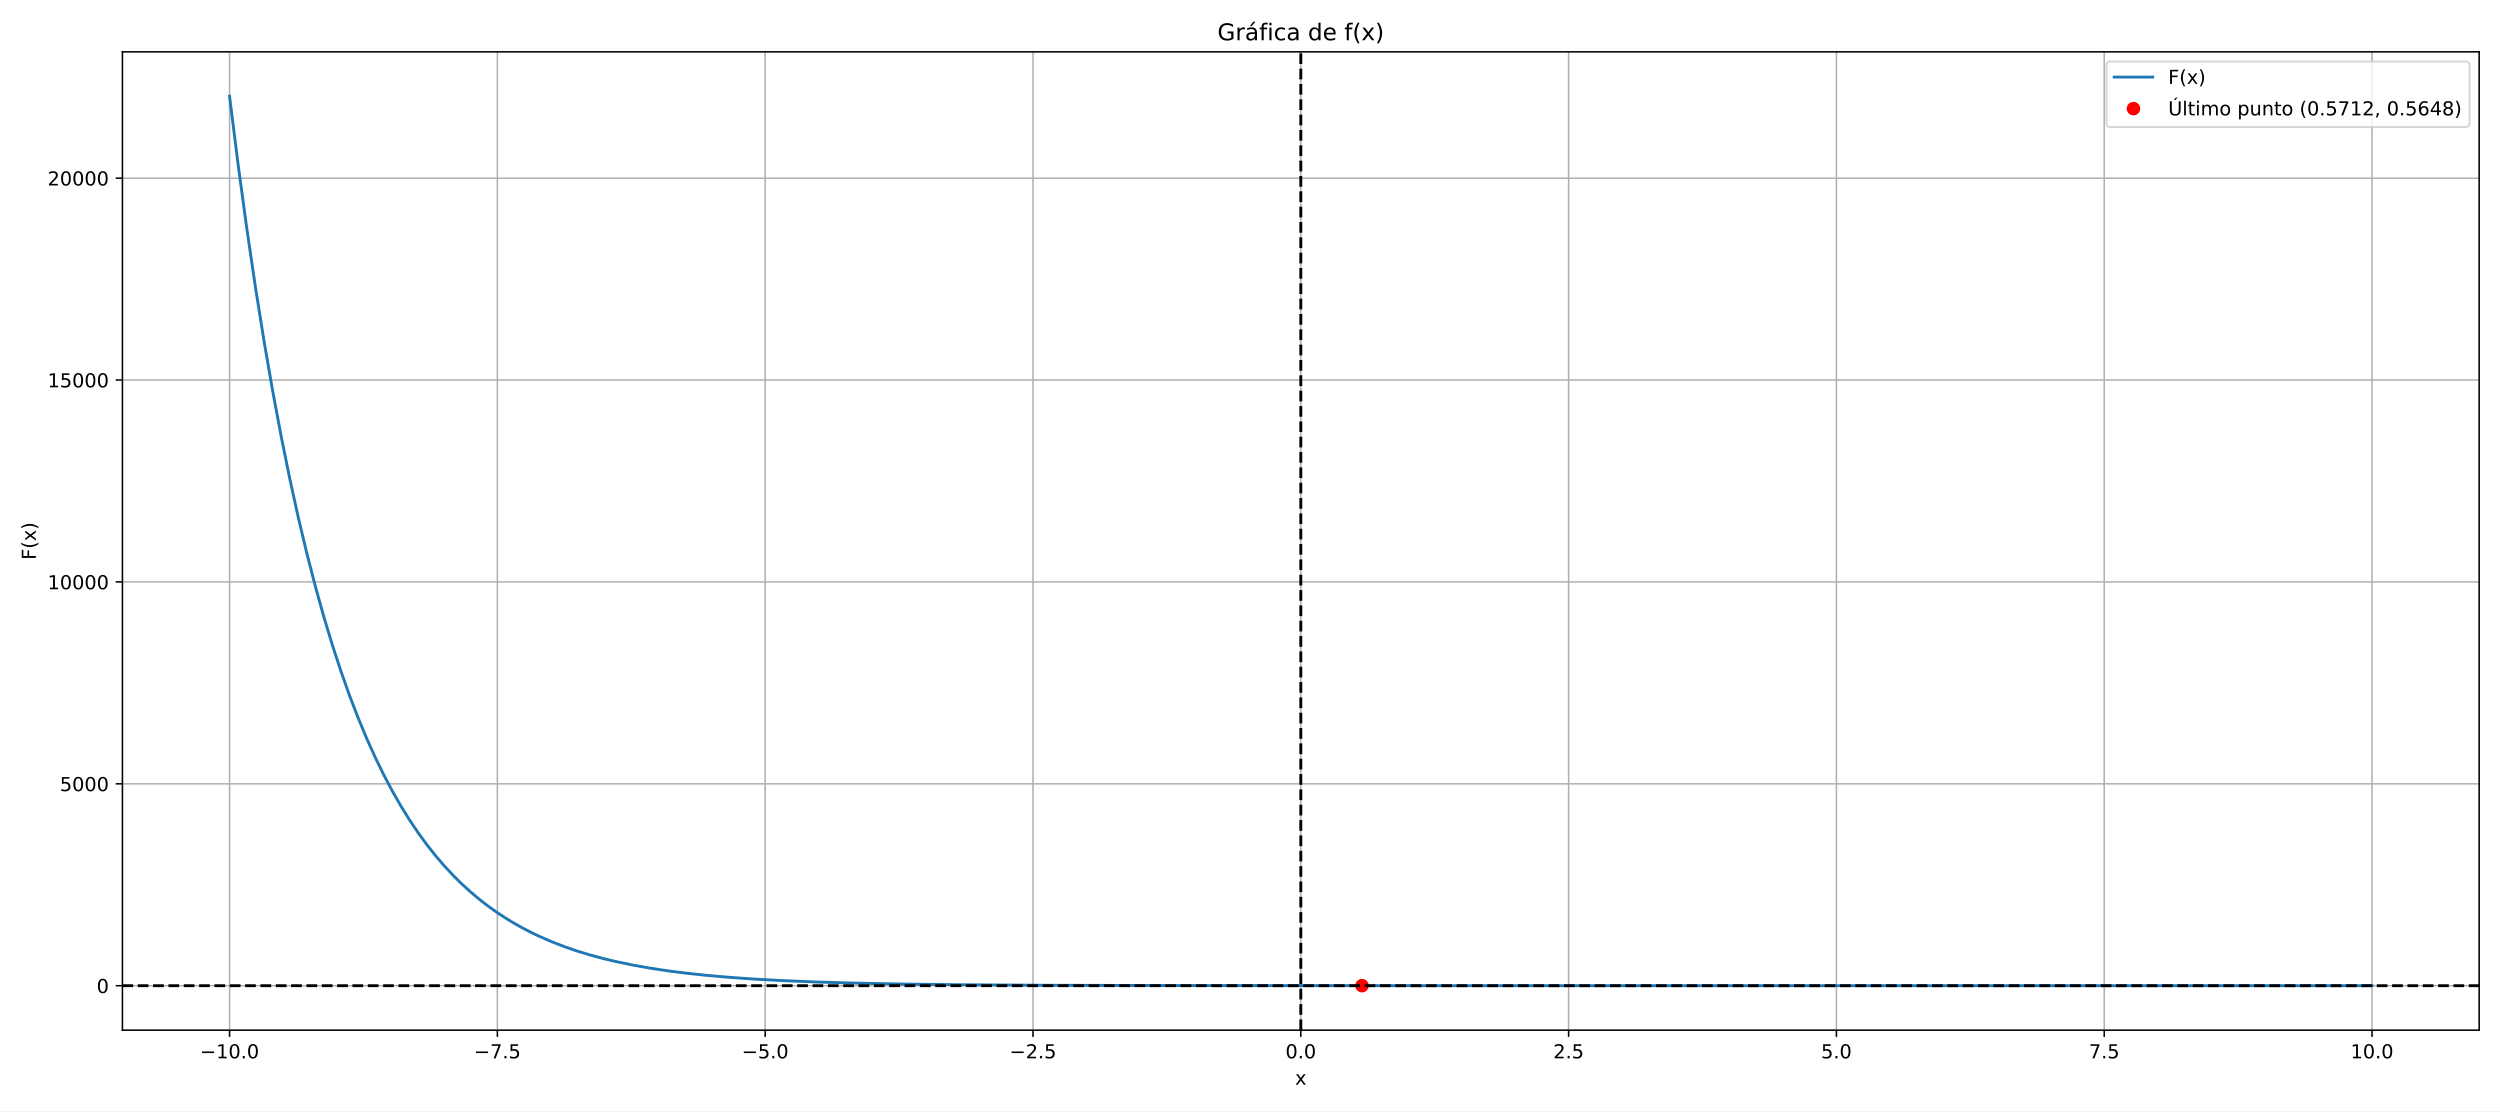
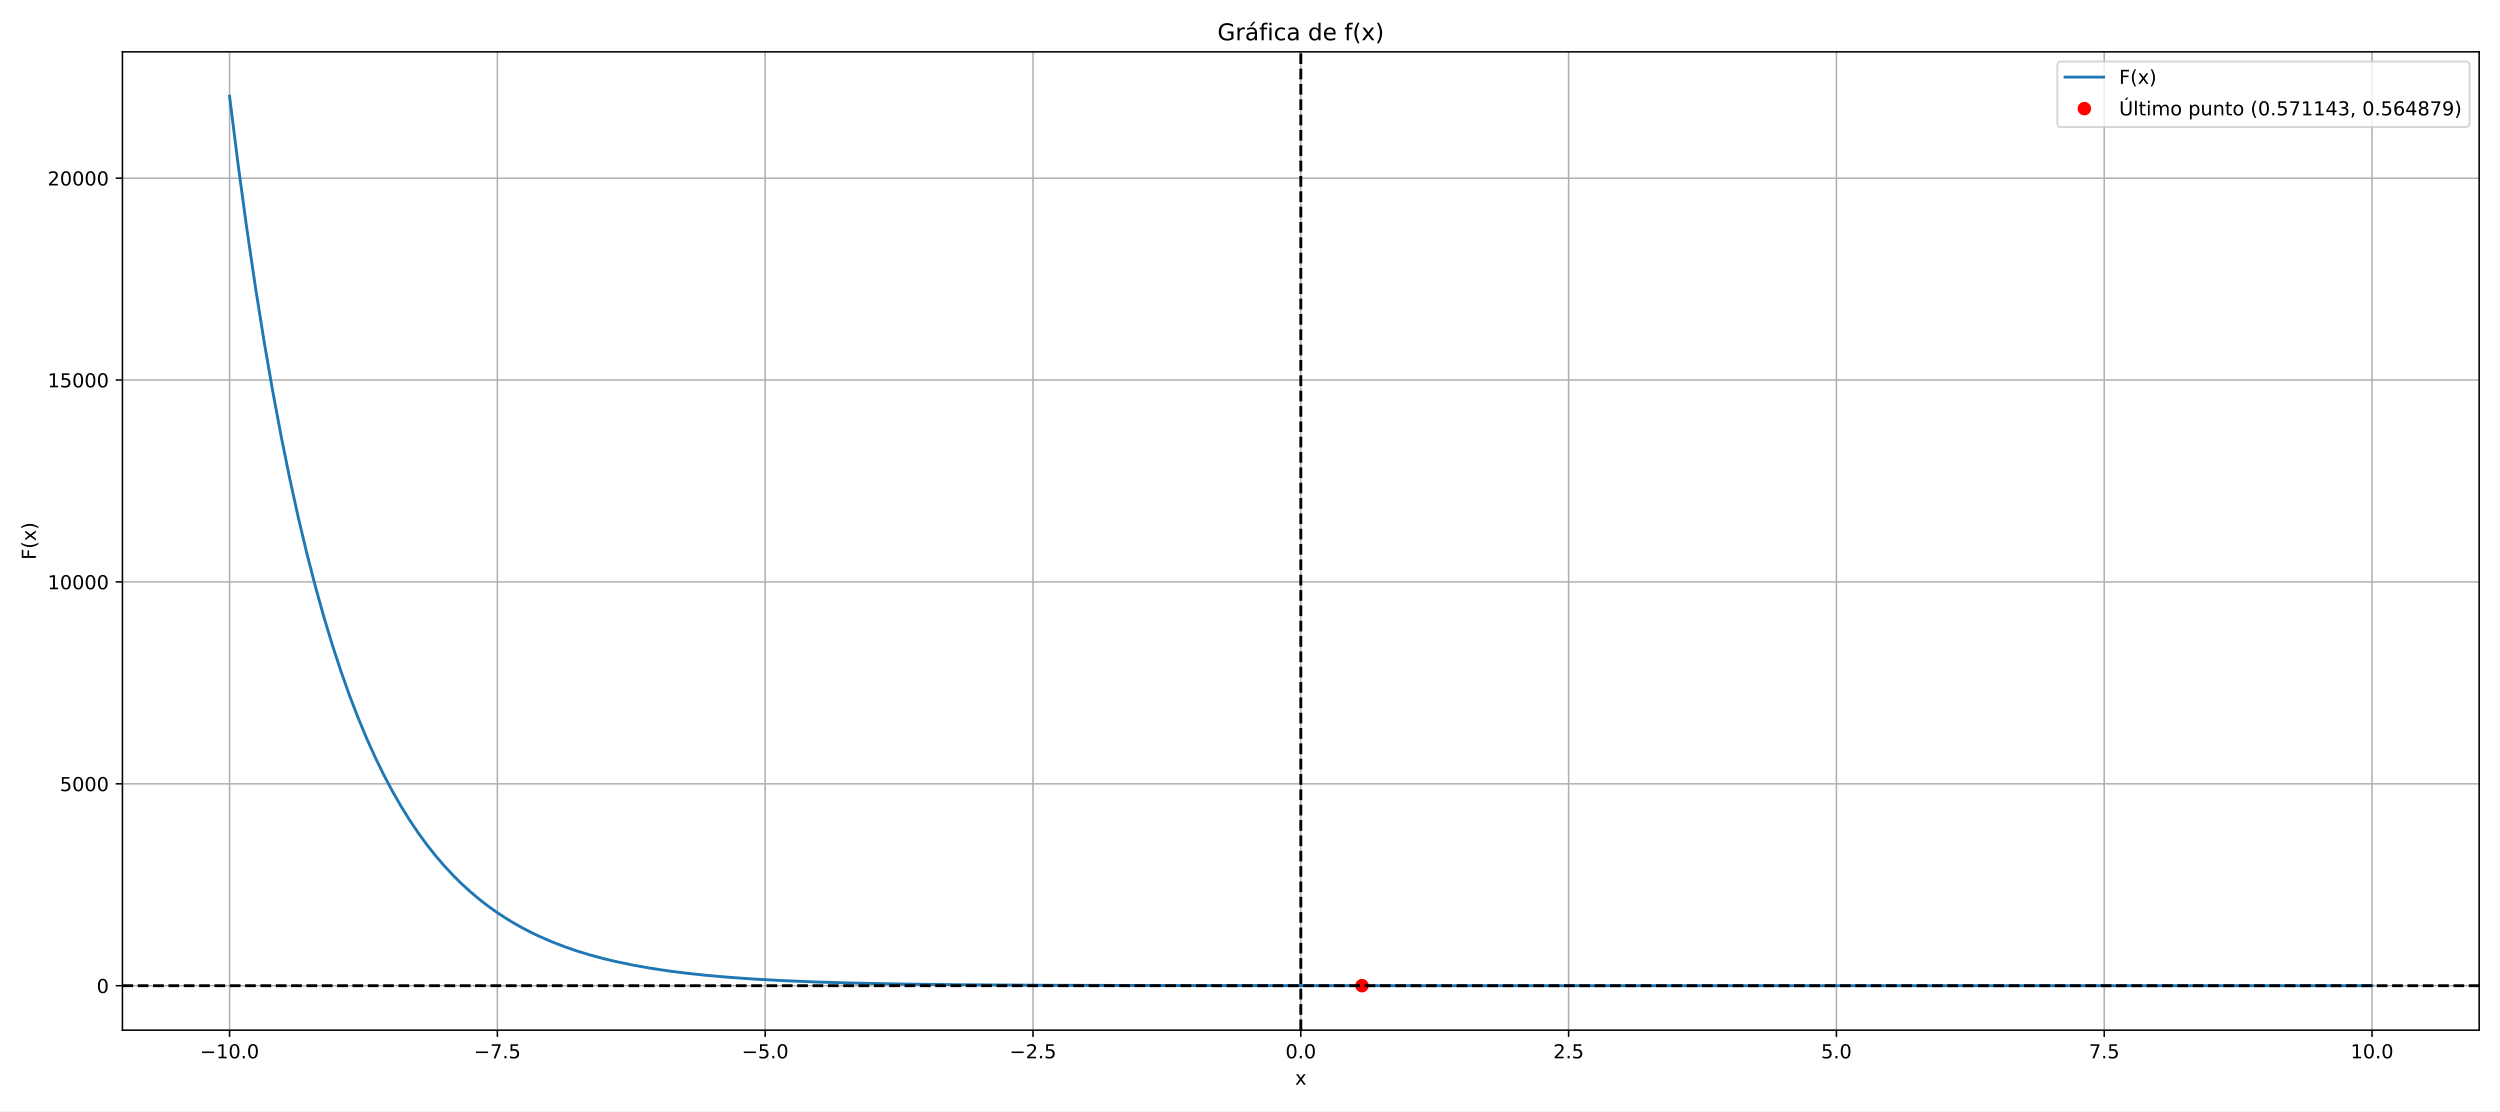
<svg xmlns="http://www.w3.org/2000/svg" xmlns:xlink="http://www.w3.org/1999/xlink" width="1296pt" height="576pt" viewBox="0 0 1296 576" version="1.1">
  <defs>
    <style type="text/css">*{stroke-linejoin: round; stroke-linecap: butt}</style>
  </defs>
  <g id="figure_1">
    <g id="patch_1">
      <path d="M 0 576  L 1296 576  L 1296 0  L 0 0  z " style="fill: #ffffff" />
    </g>
    <g id="axes_1">
      <g id="patch_2">
        <path d="M 63.47 534.04  L 1285.2 534.04  L 1285.2 26.88  L 63.47 26.88  z " style="fill: #ffffff" />
      </g>
      <g id="matplotlib.axis_1">
        <g id="xtick_1">
          <g id="line2d_1">
-             <path d="M 119.003 534.04  L 119.003 26.88  " clip-path="url(#p4671be28d4)" style="fill: none; stroke: #b0b0b0; stroke-width: 0.8; stroke-linecap: square" />
+             <path d="M 119.003 534.04  L 119.003 26.88  " clip-path="url(#p0cc56e291a)" style="fill: none; stroke: #b0b0b0; stroke-width: 0.8; stroke-linecap: square" />
          </g>
          <g id="line2d_2">
            <defs>
-               <path id="m31c3b2e5cb" d="M 0 0  L 0 3.5  " style="stroke: #000000; stroke-width: 0.8" />
+               <path id="mc3404e2242" d="M 0 0  L 0 3.5  " style="stroke: #000000; stroke-width: 0.8" />
            </defs>
            <g>
-               <use xlink:href="#m31c3b2e5cb" x="119.003" y="534.04" style="stroke: #000000; stroke-width: 0.8" />
+               <use xlink:href="#mc3404e2242" x="119.003" y="534.04" style="stroke: #000000; stroke-width: 0.8" />
            </g>
          </g>
          <g id="text_1">
            <g transform="translate(103.6805 548.6384) scale(0.1 -0.1)">
              <defs>
                <path id="DejaVuSans-2212" d="M 678 2272  L 4684 2272  L 4684 1741  L 678 1741  L 678 2272  z " transform="scale(0.015625)" />
                <path id="DejaVuSans-31" d="M 794 531  L 1825 531  L 1825 4091  L 703 3866  L 703 4441  L 1819 4666  L 2450 4666  L 2450 531  L 3481 531  L 3481 0  L 794 0  L 794 531  z " transform="scale(0.015625)" />
                <path id="DejaVuSans-30" d="M 2034 4250  Q 1547 4250 1301 3770  Q 1056 3291 1056 2328  Q 1056 1369 1301 889  Q 1547 409 2034 409  Q 2525 409 2770 889  Q 3016 1369 3016 2328  Q 3016 3291 2770 3770  Q 2525 4250 2034 4250  z M 2034 4750  Q 2819 4750 3233 4129  Q 3647 3509 3647 2328  Q 3647 1150 3233 529  Q 2819 -91 2034 -91  Q 1250 -91 836 529  Q 422 1150 422 2328  Q 422 3509 836 4129  Q 1250 4750 2034 4750  z " transform="scale(0.015625)" />
                <path id="DejaVuSans-2e" d="M 684 794  L 1344 794  L 1344 0  L 684 0  L 684 794  z " transform="scale(0.015625)" />
              </defs>
              <use xlink:href="#DejaVuSans-2212" />
              <use xlink:href="#DejaVuSans-31" transform="translate(83.78906 0)" />
              <use xlink:href="#DejaVuSans-30" transform="translate(147.4121 0)" />
              <use xlink:href="#DejaVuSans-2e" transform="translate(211.0352 0)" />
              <use xlink:href="#DejaVuSans-30" transform="translate(242.8223 0)" />
            </g>
          </g>
        </g>
        <g id="xtick_2">
          <g id="line2d_3">
-             <path d="M 257.836 534.04  L 257.836 26.88  " clip-path="url(#p4671be28d4)" style="fill: none; stroke: #b0b0b0; stroke-width: 0.8; stroke-linecap: square" />
+             <path d="M 257.836 534.04  L 257.836 26.88  " clip-path="url(#p0cc56e291a)" style="fill: none; stroke: #b0b0b0; stroke-width: 0.8; stroke-linecap: square" />
          </g>
          <g id="line2d_4">
            <g>
-               <use xlink:href="#m31c3b2e5cb" x="257.836" y="534.04" style="stroke: #000000; stroke-width: 0.8" />
+               <use xlink:href="#mc3404e2242" x="257.836" y="534.04" style="stroke: #000000; stroke-width: 0.8" />
            </g>
          </g>
          <g id="text_2">
            <g transform="translate(245.6947 548.6384) scale(0.1 -0.1)">
              <defs>
                <path id="DejaVuSans-37" d="M 525 4666  L 3525 4666  L 3525 4397  L 1831 0  L 1172 0  L 2766 4134  L 525 4134  L 525 4666  z " transform="scale(0.015625)" />
                <path id="DejaVuSans-35" d="M 691 4666  L 3169 4666  L 3169 4134  L 1269 4134  L 1269 2991  Q 1406 3038 1543 3061  Q 1681 3084 1819 3084  Q 2600 3084 3056 2656  Q 3513 2228 3513 1497  Q 3513 744 3044 326  Q 2575 -91 1722 -91  Q 1428 -91 1123 -41  Q 819 9 494 109  L 494 744  Q 775 591 1075 516  Q 1375 441 1709 441  Q 2250 441 2565 725  Q 2881 1009 2881 1497  Q 2881 1984 2565 2268  Q 2250 2553 1709 2553  Q 1456 2553 1204 2497  Q 953 2441 691 2322  L 691 4666  z " transform="scale(0.015625)" />
              </defs>
              <use xlink:href="#DejaVuSans-2212" />
              <use xlink:href="#DejaVuSans-37" transform="translate(83.78906 0)" />
              <use xlink:href="#DejaVuSans-2e" transform="translate(147.4121 0)" />
              <use xlink:href="#DejaVuSans-35" transform="translate(179.1992 0)" />
            </g>
          </g>
        </g>
        <g id="xtick_3">
          <g id="line2d_5">
-             <path d="M 396.669 534.04  L 396.669 26.88  " clip-path="url(#p4671be28d4)" style="fill: none; stroke: #b0b0b0; stroke-width: 0.8; stroke-linecap: square" />
+             <path d="M 396.669 534.04  L 396.669 26.88  " clip-path="url(#p0cc56e291a)" style="fill: none; stroke: #b0b0b0; stroke-width: 0.8; stroke-linecap: square" />
          </g>
          <g id="line2d_6">
            <g>
-               <use xlink:href="#m31c3b2e5cb" x="396.669" y="534.04" style="stroke: #000000; stroke-width: 0.8" />
+               <use xlink:href="#mc3404e2242" x="396.669" y="534.04" style="stroke: #000000; stroke-width: 0.8" />
            </g>
          </g>
          <g id="text_3">
            <g transform="translate(384.5277 548.6384) scale(0.1 -0.1)">
              <use xlink:href="#DejaVuSans-2212" />
              <use xlink:href="#DejaVuSans-35" transform="translate(83.78906 0)" />
              <use xlink:href="#DejaVuSans-2e" transform="translate(147.4121 0)" />
              <use xlink:href="#DejaVuSans-30" transform="translate(179.1992 0)" />
            </g>
          </g>
        </g>
        <g id="xtick_4">
          <g id="line2d_7">
-             <path d="M 535.502 534.04  L 535.502 26.88  " clip-path="url(#p4671be28d4)" style="fill: none; stroke: #b0b0b0; stroke-width: 0.8; stroke-linecap: square" />
+             <path d="M 535.502 534.04  L 535.502 26.88  " clip-path="url(#p0cc56e291a)" style="fill: none; stroke: #b0b0b0; stroke-width: 0.8; stroke-linecap: square" />
          </g>
          <g id="line2d_8">
            <g>
-               <use xlink:href="#m31c3b2e5cb" x="535.502" y="534.04" style="stroke: #000000; stroke-width: 0.8" />
+               <use xlink:href="#mc3404e2242" x="535.502" y="534.04" style="stroke: #000000; stroke-width: 0.8" />
            </g>
          </g>
          <g id="text_4">
            <g transform="translate(523.3606 548.6384) scale(0.1 -0.1)">
              <defs>
                <path id="DejaVuSans-32" d="M 1228 531  L 3431 531  L 3431 0  L 469 0  L 469 531  Q 828 903 1448 1529  Q 2069 2156 2228 2338  Q 2531 2678 2651 2914  Q 2772 3150 2772 3378  Q 2772 3750 2511 3984  Q 2250 4219 1831 4219  Q 1534 4219 1204 4116  Q 875 4013 500 3803  L 500 4441  Q 881 4594 1212 4672  Q 1544 4750 1819 4750  Q 2544 4750 2975 4387  Q 3406 4025 3406 3419  Q 3406 3131 3298 2873  Q 3191 2616 2906 2266  Q 2828 2175 2409 1742  Q 1991 1309 1228 531  z " transform="scale(0.015625)" />
              </defs>
              <use xlink:href="#DejaVuSans-2212" />
              <use xlink:href="#DejaVuSans-32" transform="translate(83.78906 0)" />
              <use xlink:href="#DejaVuSans-2e" transform="translate(147.4121 0)" />
              <use xlink:href="#DejaVuSans-35" transform="translate(179.1992 0)" />
            </g>
          </g>
        </g>
        <g id="xtick_5">
          <g id="line2d_9">
-             <path d="M 674.335 534.04  L 674.335 26.88  " clip-path="url(#p4671be28d4)" style="fill: none; stroke: #b0b0b0; stroke-width: 0.8; stroke-linecap: square" />
+             <path d="M 674.335 534.04  L 674.335 26.88  " clip-path="url(#p0cc56e291a)" style="fill: none; stroke: #b0b0b0; stroke-width: 0.8; stroke-linecap: square" />
          </g>
          <g id="line2d_10">
            <g>
-               <use xlink:href="#m31c3b2e5cb" x="674.335" y="534.04" style="stroke: #000000; stroke-width: 0.8" />
+               <use xlink:href="#mc3404e2242" x="674.335" y="534.04" style="stroke: #000000; stroke-width: 0.8" />
            </g>
          </g>
          <g id="text_5">
            <g transform="translate(666.3834 548.6384) scale(0.1 -0.1)">
              <use xlink:href="#DejaVuSans-30" />
              <use xlink:href="#DejaVuSans-2e" transform="translate(63.62305 0)" />
              <use xlink:href="#DejaVuSans-30" transform="translate(95.41016 0)" />
            </g>
          </g>
        </g>
        <g id="xtick_6">
          <g id="line2d_11">
-             <path d="M 813.168 534.04  L 813.168 26.88  " clip-path="url(#p4671be28d4)" style="fill: none; stroke: #b0b0b0; stroke-width: 0.8; stroke-linecap: square" />
+             <path d="M 813.168 534.04  L 813.168 26.88  " clip-path="url(#p0cc56e291a)" style="fill: none; stroke: #b0b0b0; stroke-width: 0.8; stroke-linecap: square" />
          </g>
          <g id="line2d_12">
            <g>
-               <use xlink:href="#m31c3b2e5cb" x="813.168" y="534.04" style="stroke: #000000; stroke-width: 0.8" />
+               <use xlink:href="#mc3404e2242" x="813.168" y="534.04" style="stroke: #000000; stroke-width: 0.8" />
            </g>
          </g>
          <g id="text_6">
            <g transform="translate(805.2164 548.6384) scale(0.1 -0.1)">
              <use xlink:href="#DejaVuSans-32" />
              <use xlink:href="#DejaVuSans-2e" transform="translate(63.62305 0)" />
              <use xlink:href="#DejaVuSans-35" transform="translate(95.41016 0)" />
            </g>
          </g>
        </g>
        <g id="xtick_7">
          <g id="line2d_13">
-             <path d="M 952.001 534.04  L 952.001 26.88  " clip-path="url(#p4671be28d4)" style="fill: none; stroke: #b0b0b0; stroke-width: 0.8; stroke-linecap: square" />
+             <path d="M 952.001 534.04  L 952.001 26.88  " clip-path="url(#p0cc56e291a)" style="fill: none; stroke: #b0b0b0; stroke-width: 0.8; stroke-linecap: square" />
          </g>
          <g id="line2d_14">
            <g>
-               <use xlink:href="#m31c3b2e5cb" x="952.001" y="534.04" style="stroke: #000000; stroke-width: 0.8" />
+               <use xlink:href="#mc3404e2242" x="952.001" y="534.04" style="stroke: #000000; stroke-width: 0.8" />
            </g>
          </g>
          <g id="text_7">
            <g transform="translate(944.0493 548.6384) scale(0.1 -0.1)">
              <use xlink:href="#DejaVuSans-35" />
              <use xlink:href="#DejaVuSans-2e" transform="translate(63.62305 0)" />
              <use xlink:href="#DejaVuSans-30" transform="translate(95.41016 0)" />
            </g>
          </g>
        </g>
        <g id="xtick_8">
          <g id="line2d_15">
-             <path d="M 1090.834 534.04  L 1090.834 26.88  " clip-path="url(#p4671be28d4)" style="fill: none; stroke: #b0b0b0; stroke-width: 0.8; stroke-linecap: square" />
+             <path d="M 1090.834 534.04  L 1090.834 26.88  " clip-path="url(#p0cc56e291a)" style="fill: none; stroke: #b0b0b0; stroke-width: 0.8; stroke-linecap: square" />
          </g>
          <g id="line2d_16">
            <g>
-               <use xlink:href="#m31c3b2e5cb" x="1090.834" y="534.04" style="stroke: #000000; stroke-width: 0.8" />
+               <use xlink:href="#mc3404e2242" x="1090.834" y="534.04" style="stroke: #000000; stroke-width: 0.8" />
            </g>
          </g>
          <g id="text_8">
            <g transform="translate(1082.882 548.6384) scale(0.1 -0.1)">
              <use xlink:href="#DejaVuSans-37" />
              <use xlink:href="#DejaVuSans-2e" transform="translate(63.62305 0)" />
              <use xlink:href="#DejaVuSans-35" transform="translate(95.41016 0)" />
            </g>
          </g>
        </g>
        <g id="xtick_9">
          <g id="line2d_17">
-             <path d="M 1229.667 534.04  L 1229.667 26.88  " clip-path="url(#p4671be28d4)" style="fill: none; stroke: #b0b0b0; stroke-width: 0.8; stroke-linecap: square" />
+             <path d="M 1229.667 534.04  L 1229.667 26.88  " clip-path="url(#p0cc56e291a)" style="fill: none; stroke: #b0b0b0; stroke-width: 0.8; stroke-linecap: square" />
          </g>
          <g id="line2d_18">
            <g>
-               <use xlink:href="#m31c3b2e5cb" x="1229.667" y="534.04" style="stroke: #000000; stroke-width: 0.8" />
+               <use xlink:href="#mc3404e2242" x="1229.667" y="534.04" style="stroke: #000000; stroke-width: 0.8" />
            </g>
          </g>
          <g id="text_9">
            <g transform="translate(1218.534 548.6384) scale(0.1 -0.1)">
              <use xlink:href="#DejaVuSans-31" />
              <use xlink:href="#DejaVuSans-30" transform="translate(63.62305 0)" />
              <use xlink:href="#DejaVuSans-2e" transform="translate(127.2461 0)" />
              <use xlink:href="#DejaVuSans-30" transform="translate(159.0332 0)" />
            </g>
          </g>
        </g>
        <g id="text_10">
          <g transform="translate(671.3756 562.3166) scale(0.1 -0.1)">
            <defs>
              <path id="DejaVuSans-78" d="M 3513 3500  L 2247 1797  L 3578 0  L 2900 0  L 1881 1375  L 863 0  L 184 0  L 1544 1831  L 300 3500  L 978 3500  L 1906 2253  L 2834 3500  L 3513 3500  z " transform="scale(0.015625)" />
            </defs>
            <use xlink:href="#DejaVuSans-78" />
          </g>
        </g>
      </g>
      <g id="matplotlib.axis_2">
        <g id="ytick_1">
          <g id="line2d_19">
-             <path d="M 63.47 510.987  L 1285.2 510.987  " clip-path="url(#p4671be28d4)" style="fill: none; stroke: #b0b0b0; stroke-width: 0.8; stroke-linecap: square" />
+             <path d="M 63.47 510.987  L 1285.2 510.987  " clip-path="url(#p0cc56e291a)" style="fill: none; stroke: #b0b0b0; stroke-width: 0.8; stroke-linecap: square" />
          </g>
          <g id="line2d_20">
            <defs>
-               <path id="ma71c3a6a46" d="M 0 0  L -3.5 0  " style="stroke: #000000; stroke-width: 0.8" />
+               <path id="m4fb5335a4f" d="M 0 0  L -3.5 0  " style="stroke: #000000; stroke-width: 0.8" />
            </defs>
            <g>
-               <use xlink:href="#ma71c3a6a46" x="63.47" y="510.987" style="stroke: #000000; stroke-width: 0.8" />
+               <use xlink:href="#m4fb5335a4f" x="63.47" y="510.987" style="stroke: #000000; stroke-width: 0.8" />
            </g>
          </g>
          <g id="text_11">
            <g transform="translate(50.1075 514.7865) scale(0.1 -0.1)">
              <use xlink:href="#DejaVuSans-30" />
            </g>
          </g>
        </g>
        <g id="ytick_2">
          <g id="line2d_21">
-             <path d="M 63.47 406.328  L 1285.2 406.328  " clip-path="url(#p4671be28d4)" style="fill: none; stroke: #b0b0b0; stroke-width: 0.8; stroke-linecap: square" />
+             <path d="M 63.47 406.328  L 1285.2 406.328  " clip-path="url(#p0cc56e291a)" style="fill: none; stroke: #b0b0b0; stroke-width: 0.8; stroke-linecap: square" />
          </g>
          <g id="line2d_22">
            <g>
-               <use xlink:href="#ma71c3a6a46" x="63.47" y="406.328" style="stroke: #000000; stroke-width: 0.8" />
+               <use xlink:href="#m4fb5335a4f" x="63.47" y="406.328" style="stroke: #000000; stroke-width: 0.8" />
            </g>
          </g>
          <g id="text_12">
            <g transform="translate(31.02 410.1273) scale(0.1 -0.1)">
              <use xlink:href="#DejaVuSans-35" />
              <use xlink:href="#DejaVuSans-30" transform="translate(63.62305 0)" />
              <use xlink:href="#DejaVuSans-30" transform="translate(127.2461 0)" />
              <use xlink:href="#DejaVuSans-30" transform="translate(190.8691 0)" />
            </g>
          </g>
        </g>
        <g id="ytick_3">
          <g id="line2d_23">
-             <path d="M 63.47 301.669  L 1285.2 301.669  " clip-path="url(#p4671be28d4)" style="fill: none; stroke: #b0b0b0; stroke-width: 0.8; stroke-linecap: square" />
+             <path d="M 63.47 301.669  L 1285.2 301.669  " clip-path="url(#p0cc56e291a)" style="fill: none; stroke: #b0b0b0; stroke-width: 0.8; stroke-linecap: square" />
          </g>
          <g id="line2d_24">
            <g>
-               <use xlink:href="#ma71c3a6a46" x="63.47" y="301.669" style="stroke: #000000; stroke-width: 0.8" />
+               <use xlink:href="#m4fb5335a4f" x="63.47" y="301.669" style="stroke: #000000; stroke-width: 0.8" />
            </g>
          </g>
          <g id="text_13">
            <g transform="translate(24.6575 305.4681) scale(0.1 -0.1)">
              <use xlink:href="#DejaVuSans-31" />
              <use xlink:href="#DejaVuSans-30" transform="translate(63.62305 0)" />
              <use xlink:href="#DejaVuSans-30" transform="translate(127.2461 0)" />
              <use xlink:href="#DejaVuSans-30" transform="translate(190.8691 0)" />
              <use xlink:href="#DejaVuSans-30" transform="translate(254.4922 0)" />
            </g>
          </g>
        </g>
        <g id="ytick_4">
          <g id="line2d_25">
-             <path d="M 63.47 197.01  L 1285.2 197.01  " clip-path="url(#p4671be28d4)" style="fill: none; stroke: #b0b0b0; stroke-width: 0.8; stroke-linecap: square" />
+             <path d="M 63.47 197.01  L 1285.2 197.01  " clip-path="url(#p0cc56e291a)" style="fill: none; stroke: #b0b0b0; stroke-width: 0.8; stroke-linecap: square" />
          </g>
          <g id="line2d_26">
            <g>
-               <use xlink:href="#ma71c3a6a46" x="63.47" y="197.01" style="stroke: #000000; stroke-width: 0.8" />
+               <use xlink:href="#m4fb5335a4f" x="63.47" y="197.01" style="stroke: #000000; stroke-width: 0.8" />
            </g>
          </g>
          <g id="text_14">
            <g transform="translate(24.6575 200.8088) scale(0.1 -0.1)">
              <use xlink:href="#DejaVuSans-31" />
              <use xlink:href="#DejaVuSans-35" transform="translate(63.62305 0)" />
              <use xlink:href="#DejaVuSans-30" transform="translate(127.2461 0)" />
              <use xlink:href="#DejaVuSans-30" transform="translate(190.8691 0)" />
              <use xlink:href="#DejaVuSans-30" transform="translate(254.4922 0)" />
            </g>
          </g>
        </g>
        <g id="ytick_5">
          <g id="line2d_27">
-             <path d="M 63.47 92.35  L 1285.2 92.35  " clip-path="url(#p4671be28d4)" style="fill: none; stroke: #b0b0b0; stroke-width: 0.8; stroke-linecap: square" />
+             <path d="M 63.47 92.35  L 1285.2 92.35  " clip-path="url(#p0cc56e291a)" style="fill: none; stroke: #b0b0b0; stroke-width: 0.8; stroke-linecap: square" />
          </g>
          <g id="line2d_28">
            <g>
-               <use xlink:href="#ma71c3a6a46" x="63.47" y="92.35" style="stroke: #000000; stroke-width: 0.8" />
+               <use xlink:href="#m4fb5335a4f" x="63.47" y="92.35" style="stroke: #000000; stroke-width: 0.8" />
            </g>
          </g>
          <g id="text_15">
            <g transform="translate(24.6575 96.14961) scale(0.1 -0.1)">
              <use xlink:href="#DejaVuSans-32" />
              <use xlink:href="#DejaVuSans-30" transform="translate(63.62305 0)" />
              <use xlink:href="#DejaVuSans-30" transform="translate(127.2461 0)" />
              <use xlink:href="#DejaVuSans-30" transform="translate(190.8691 0)" />
              <use xlink:href="#DejaVuSans-30" transform="translate(254.4922 0)" />
            </g>
          </g>
        </g>
        <g id="text_16">
          <g transform="translate(18.57781 290.1967) rotate(-90) scale(0.1 -0.1)">
            <defs>
              <path id="DejaVuSans-46" d="M 628 4666  L 3309 4666  L 3309 4134  L 1259 4134  L 1259 2759  L 3109 2759  L 3109 2228  L 1259 2228  L 1259 0  L 628 0  L 628 4666  z " transform="scale(0.015625)" />
              <path id="DejaVuSans-28" d="M 1984 4856  Q 1566 4138 1362 3434  Q 1159 2731 1159 2009  Q 1159 1288 1364 580  Q 1569 -128 1984 -844  L 1484 -844  Q 1016 -109 783 600  Q 550 1309 550 2009  Q 550 2706 781 3412  Q 1013 4119 1484 4856  L 1984 4856  z " transform="scale(0.015625)" />
              <path id="DejaVuSans-29" d="M 513 4856  L 1013 4856  Q 1481 4119 1714 3412  Q 1947 2706 1947 2009  Q 1947 1309 1714 600  Q 1481 -109 1013 -844  L 513 -844  Q 928 -128 1133 580  Q 1338 1288 1338 2009  Q 1338 2731 1133 3434  Q 928 4138 513 4856  z " transform="scale(0.015625)" />
            </defs>
            <use xlink:href="#DejaVuSans-46" />
            <use xlink:href="#DejaVuSans-28" transform="translate(57.51953 0)" />
            <use xlink:href="#DejaVuSans-78" transform="translate(96.5332 0)" />
            <use xlink:href="#DejaVuSans-29" transform="translate(155.7129 0)" />
          </g>
        </g>
      </g>
      <g id="line2d_29">
-         <path d="M 119.003 49.933  L 123.455 85.449  L 127.906 118.228  L 132.358 148.483  L 136.809 176.408  L 141.261 202.181  L 145.713 225.969  L 150.164 247.924  L 154.616 268.188  L 159.067 286.892  L 163.519 304.154  L 167.97 320.087  L 172.422 334.792  L 176.873 348.365  L 181.325 360.892  L 185.777 372.454  L 190.228 383.125  L 194.68 392.975  L 199.131 402.065  L 203.583 410.456  L 208.034 418.2  L 212.486 425.348  L 216.937 431.944  L 221.389 438.033  L 225.841 443.653  L 230.292 448.84  L 234.744 453.627  L 239.195 458.046  L 243.647 462.124  L 248.098 465.888  L 252.55 469.362  L 257.001 472.568  L 261.453 475.528  L 265.905 478.259  L 270.356 480.781  L 274.808 483.107  L 279.259 485.255  L 285.937 488.17  L 292.614 490.755  L 299.291 493.047  L 305.969 495.08  L 312.646 496.882  L 319.323 498.48  L 328.226 500.333  L 337.13 501.911  L 346.033 503.255  L 354.936 504.401  L 366.065 505.597  L 377.194 506.576  L 390.548 507.519  L 406.129 508.367  L 423.935 509.086  L 443.967 509.662  L 468.45 510.134  L 499.611 510.501  L 541.901 510.76  L 608.675 510.919  L 751.124 510.982  L 1229.667 510.987  L 1229.667 510.987  " clip-path="url(#p4671be28d4)" style="fill: none; stroke: #1f77b4; stroke-width: 1.5; stroke-linecap: square" />
+         <path d="M 119.003 49.933  L 123.455 85.449  L 127.906 118.228  L 132.358 148.483  L 136.809 176.408  L 141.261 202.181  L 145.713 225.969  L 150.164 247.924  L 154.616 268.188  L 159.067 286.892  L 163.519 304.154  L 167.97 320.087  L 172.422 334.792  L 176.873 348.365  L 181.325 360.892  L 185.777 372.454  L 190.228 383.125  L 194.68 392.975  L 199.131 402.065  L 203.583 410.456  L 208.034 418.2  L 212.486 425.348  L 216.937 431.944  L 221.389 438.033  L 225.841 443.653  L 230.292 448.84  L 234.744 453.627  L 239.195 458.046  L 243.647 462.124  L 248.098 465.888  L 252.55 469.362  L 257.001 472.568  L 261.453 475.528  L 265.905 478.259  L 270.356 480.781  L 274.808 483.107  L 279.259 485.255  L 285.937 488.17  L 292.614 490.755  L 299.291 493.047  L 305.969 495.08  L 312.646 496.882  L 319.323 498.48  L 328.226 500.333  L 337.13 501.911  L 346.033 503.255  L 354.936 504.401  L 366.065 505.597  L 377.194 506.576  L 390.548 507.519  L 406.129 508.367  L 423.935 509.086  L 443.967 509.662  L 468.45 510.134  L 499.611 510.501  L 541.901 510.76  L 608.675 510.919  L 751.124 510.982  L 1229.667 510.987  L 1229.667 510.987  " clip-path="url(#p0cc56e291a)" style="fill: none; stroke: #1f77b4; stroke-width: 1.5; stroke-linecap: square" />
      </g>
      <g id="line2d_30">
        <defs>
-           <path id="m5e04cc7e19" d="M 0 3  C 0.796 3 1.559 2.684 2.121 2.121  C 2.684 1.559 3 0.796 3 0  C 3 -0.796 2.684 -1.559 2.121 -2.121  C 1.559 -2.684 0.796 -3 0 -3  C -0.796 -3 -1.559 -2.684 -2.121 -2.121  C -2.684 -1.559 -3 -0.796 -3 0  C -3 0.796 -2.684 1.559 -2.121 2.121  C -1.559 2.684 -0.796 3 0 3  z " style="stroke: #ff0000" />
+           <path id="me6c7c738b6" d="M 0 3  C 0.796 3 1.559 2.684 2.121 2.121  C 2.684 1.559 3 0.796 3 0  C 3 -0.796 2.684 -1.559 2.121 -2.121  C 1.559 -2.684 0.796 -3 0 -3  C -0.796 -3 -1.559 -2.684 -2.121 -2.121  C -2.684 -1.559 -3 -0.796 -3 0  C -3 0.796 -2.684 1.559 -2.121 2.121  C -1.559 2.684 -0.796 3 0 3  z " style="stroke: #ff0000" />
        </defs>
-         <g clip-path="url(#p4671be28d4)">
-           <use xlink:href="#m5e04cc7e19" x="706.056" y="510.975" style="fill: #ff0000; stroke: #ff0000" />
+         <g clip-path="url(#p0cc56e291a)">
+           <use xlink:href="#me6c7c738b6" x="706.052" y="510.975" style="fill: #ff0000; stroke: #ff0000" />
        </g>
      </g>
      <g id="line2d_31">
-         <path d="M 63.47 510.987  L 1285.2 510.987  " clip-path="url(#p4671be28d4)" style="fill: none; stroke-dasharray: 5.55,2.4; stroke-dashoffset: 0; stroke: #000000; stroke-width: 1.5" />
+         <path d="M 63.47 510.987  L 1285.2 510.987  " clip-path="url(#p0cc56e291a)" style="fill: none; stroke-dasharray: 5.55,2.4; stroke-dashoffset: 0; stroke: #000000; stroke-width: 1.5" />
      </g>
      <g id="line2d_32">
-         <path d="M 674.335 534.04  L 674.335 26.88  " clip-path="url(#p4671be28d4)" style="fill: none; stroke-dasharray: 5.55,2.4; stroke-dashoffset: 0; stroke: #000000; stroke-width: 1.5" />
+         <path d="M 674.335 534.04  L 674.335 26.88  " clip-path="url(#p0cc56e291a)" style="fill: none; stroke-dasharray: 5.55,2.4; stroke-dashoffset: 0; stroke: #000000; stroke-width: 1.5" />
      </g>
      <g id="patch_3">
        <path d="M 63.47 534.04  L 63.47 26.88  " style="fill: none; stroke: #000000; stroke-width: 0.8; stroke-linejoin: miter; stroke-linecap: square" />
      </g>
      <g id="patch_4">
        <path d="M 1285.2 534.04  L 1285.2 26.88  " style="fill: none; stroke: #000000; stroke-width: 0.8; stroke-linejoin: miter; stroke-linecap: square" />
      </g>
      <g id="patch_5">
        <path d="M 63.47 534.04  L 1285.2 534.04  " style="fill: none; stroke: #000000; stroke-width: 0.8; stroke-linejoin: miter; stroke-linecap: square" />
      </g>
      <g id="patch_6">
        <path d="M 63.47 26.88  L 1285.2 26.88  " style="fill: none; stroke: #000000; stroke-width: 0.8; stroke-linejoin: miter; stroke-linecap: square" />
      </g>
      <g id="text_17">
        <g transform="translate(631.1275 20.88) scale(0.12 -0.12)">
          <defs>
            <path id="DejaVuSans-47" d="M 3809 666  L 3809 1919  L 2778 1919  L 2778 2438  L 4434 2438  L 4434 434  Q 4069 175 3628 42  Q 3188 -91 2688 -91  Q 1594 -91 976 548  Q 359 1188 359 2328  Q 359 3472 976 4111  Q 1594 4750 2688 4750  Q 3144 4750 3555 4637  Q 3966 4525 4313 4306  L 4313 3634  Q 3963 3931 3569 4081  Q 3175 4231 2741 4231  Q 1884 4231 1454 3753  Q 1025 3275 1025 2328  Q 1025 1384 1454 906  Q 1884 428 2741 428  Q 3075 428 3337 486  Q 3600 544 3809 666  z " transform="scale(0.015625)" />
            <path id="DejaVuSans-72" d="M 2631 2963  Q 2534 3019 2420 3045  Q 2306 3072 2169 3072  Q 1681 3072 1420 2755  Q 1159 2438 1159 1844  L 1159 0  L 581 0  L 581 3500  L 1159 3500  L 1159 2956  Q 1341 3275 1631 3429  Q 1922 3584 2338 3584  Q 2397 3584 2469 3576  Q 2541 3569 2628 3553  L 2631 2963  z " transform="scale(0.015625)" />
            <path id="DejaVuSans-e1" d="M 2194 1759  Q 1497 1759 1228 1600  Q 959 1441 959 1056  Q 959 750 1161 570  Q 1363 391 1709 391  Q 2188 391 2477 730  Q 2766 1069 2766 1631  L 2766 1759  L 2194 1759  z M 3341 1997  L 3341 0  L 2766 0  L 2766 531  Q 2569 213 2275 61  Q 1981 -91 1556 -91  Q 1019 -91 701 211  Q 384 513 384 1019  Q 384 1609 779 1909  Q 1175 2209 1959 2209  L 2766 2209  L 2766 2266  Q 2766 2663 2505 2880  Q 2244 3097 1772 3097  Q 1472 3097 1187 3025  Q 903 2953 641 2809  L 641 3341  Q 956 3463 1253 3523  Q 1550 3584 1831 3584  Q 2591 3584 2966 3190  Q 3341 2797 3341 1997  z M 2290 5119  L 2912 5119  L 1894 3944  L 1415 3944  L 2290 5119  z " transform="scale(0.015625)" />
            <path id="DejaVuSans-66" d="M 2375 4863  L 2375 4384  L 1825 4384  Q 1516 4384 1395 4259  Q 1275 4134 1275 3809  L 1275 3500  L 2222 3500  L 2222 3053  L 1275 3053  L 1275 0  L 697 0  L 697 3053  L 147 3053  L 147 3500  L 697 3500  L 697 3744  Q 697 4328 969 4595  Q 1241 4863 1831 4863  L 2375 4863  z " transform="scale(0.015625)" />
            <path id="DejaVuSans-69" d="M 603 3500  L 1178 3500  L 1178 0  L 603 0  L 603 3500  z M 603 4863  L 1178 4863  L 1178 4134  L 603 4134  L 603 4863  z " transform="scale(0.015625)" />
            <path id="DejaVuSans-63" d="M 3122 3366  L 3122 2828  Q 2878 2963 2633 3030  Q 2388 3097 2138 3097  Q 1578 3097 1268 2742  Q 959 2388 959 1747  Q 959 1106 1268 751  Q 1578 397 2138 397  Q 2388 397 2633 464  Q 2878 531 3122 666  L 3122 134  Q 2881 22 2623 -34  Q 2366 -91 2075 -91  Q 1284 -91 818 406  Q 353 903 353 1747  Q 353 2603 823 3093  Q 1294 3584 2113 3584  Q 2378 3584 2631 3529  Q 2884 3475 3122 3366  z " transform="scale(0.015625)" />
            <path id="DejaVuSans-61" d="M 2194 1759  Q 1497 1759 1228 1600  Q 959 1441 959 1056  Q 959 750 1161 570  Q 1363 391 1709 391  Q 2188 391 2477 730  Q 2766 1069 2766 1631  L 2766 1759  L 2194 1759  z M 3341 1997  L 3341 0  L 2766 0  L 2766 531  Q 2569 213 2275 61  Q 1981 -91 1556 -91  Q 1019 -91 701 211  Q 384 513 384 1019  Q 384 1609 779 1909  Q 1175 2209 1959 2209  L 2766 2209  L 2766 2266  Q 2766 2663 2505 2880  Q 2244 3097 1772 3097  Q 1472 3097 1187 3025  Q 903 2953 641 2809  L 641 3341  Q 956 3463 1253 3523  Q 1550 3584 1831 3584  Q 2591 3584 2966 3190  Q 3341 2797 3341 1997  z " transform="scale(0.015625)" />
            <path id="DejaVuSans-20" transform="scale(0.015625)" />
            <path id="DejaVuSans-64" d="M 2906 2969  L 2906 4863  L 3481 4863  L 3481 0  L 2906 0  L 2906 525  Q 2725 213 2448 61  Q 2172 -91 1784 -91  Q 1150 -91 751 415  Q 353 922 353 1747  Q 353 2572 751 3078  Q 1150 3584 1784 3584  Q 2172 3584 2448 3432  Q 2725 3281 2906 2969  z M 947 1747  Q 947 1113 1208 752  Q 1469 391 1925 391  Q 2381 391 2643 752  Q 2906 1113 2906 1747  Q 2906 2381 2643 2742  Q 2381 3103 1925 3103  Q 1469 3103 1208 2742  Q 947 2381 947 1747  z " transform="scale(0.015625)" />
            <path id="DejaVuSans-65" d="M 3597 1894  L 3597 1613  L 953 1613  Q 991 1019 1311 708  Q 1631 397 2203 397  Q 2534 397 2845 478  Q 3156 559 3463 722  L 3463 178  Q 3153 47 2828 -22  Q 2503 -91 2169 -91  Q 1331 -91 842 396  Q 353 884 353 1716  Q 353 2575 817 3079  Q 1281 3584 2069 3584  Q 2775 3584 3186 3129  Q 3597 2675 3597 1894  z M 3022 2063  Q 3016 2534 2758 2815  Q 2500 3097 2075 3097  Q 1594 3097 1305 2825  Q 1016 2553 972 2059  L 3022 2063  z " transform="scale(0.015625)" />
          </defs>
          <use xlink:href="#DejaVuSans-47" />
          <use xlink:href="#DejaVuSans-72" transform="translate(77.49023 0)" />
          <use xlink:href="#DejaVuSans-e1" transform="translate(118.6035 0)" />
          <use xlink:href="#DejaVuSans-66" transform="translate(179.8828 0)" />
          <use xlink:href="#DejaVuSans-69" transform="translate(215.0879 0)" />
          <use xlink:href="#DejaVuSans-63" transform="translate(242.8711 0)" />
          <use xlink:href="#DejaVuSans-61" transform="translate(297.8516 0)" />
          <use xlink:href="#DejaVuSans-20" transform="translate(359.1309 0)" />
          <use xlink:href="#DejaVuSans-64" transform="translate(390.918 0)" />
          <use xlink:href="#DejaVuSans-65" transform="translate(454.3945 0)" />
          <use xlink:href="#DejaVuSans-20" transform="translate(515.918 0)" />
          <use xlink:href="#DejaVuSans-66" transform="translate(547.7051 0)" />
          <use xlink:href="#DejaVuSans-28" transform="translate(582.9102 0)" />
          <use xlink:href="#DejaVuSans-78" transform="translate(621.9238 0)" />
          <use xlink:href="#DejaVuSans-29" transform="translate(681.1035 0)" />
        </g>
      </g>
      <g id="legend_1">
        <g id="patch_7">
-           <path d="M 1093.986 65.889  L 1278.2 65.889  Q 1280.2 65.889 1280.2 63.889  L 1280.2 33.88  Q 1280.2 31.88 1278.2 31.88  L 1093.986 31.88  Q 1091.986 31.88 1091.986 33.88  L 1091.986 63.889  Q 1091.986 65.889 1093.986 65.889  z " style="fill: #ffffff; opacity: 0.8; stroke: #cccccc; stroke-linejoin: miter" />
+           <path d="M 1068.536 65.889  L 1278.2 65.889  Q 1280.2 65.889 1280.2 63.889  L 1280.2 33.88  Q 1280.2 31.88 1278.2 31.88  L 1068.536 31.88  Q 1066.536 31.88 1066.536 33.88  L 1066.536 63.889  Q 1066.536 65.889 1068.536 65.889  z " style="fill: #ffffff; opacity: 0.8; stroke: #cccccc; stroke-linejoin: miter" />
        </g>
        <g id="line2d_33">
-           <path d="M 1095.986 39.978  L 1105.986 39.978  L 1115.986 39.978  " style="fill: none; stroke: #1f77b4; stroke-width: 1.5; stroke-linecap: square" />
+           <path d="M 1070.536 39.978  L 1080.536 39.978  L 1090.536 39.978  " style="fill: none; stroke: #1f77b4; stroke-width: 1.5; stroke-linecap: square" />
        </g>
        <g id="text_18">
-           <g transform="translate(1123.986 43.47844) scale(0.1 -0.1)">
+           <g transform="translate(1098.536 43.47844) scale(0.1 -0.1)">
            <use xlink:href="#DejaVuSans-46" />
            <use xlink:href="#DejaVuSans-28" transform="translate(57.51953 0)" />
            <use xlink:href="#DejaVuSans-78" transform="translate(96.5332 0)" />
            <use xlink:href="#DejaVuSans-29" transform="translate(155.7129 0)" />
          </g>
        </g>
        <g id="line2d_34">
          <g>
-             <use xlink:href="#m5e04cc7e19" x="1105.986" y="56.31" style="fill: #ff0000; stroke: #ff0000" />
+             <use xlink:href="#me6c7c738b6" x="1080.536" y="56.31" style="fill: #ff0000; stroke: #ff0000" />
          </g>
        </g>
        <g id="text_19">
-           <g transform="translate(1123.986 59.80969) scale(0.1 -0.1)">
+           <g transform="translate(1098.536 59.80969) scale(0.1 -0.1)">
            <defs>
              <path id="DejaVuSans-da" d="M 556 4666  L 1191 4666  L 1191 1831  Q 1191 1081 1462 751  Q 1734 422 2344 422  Q 2950 422 3222 751  Q 3494 1081 3494 1831  L 3494 4666  L 4128 4666  L 4128 1753  Q 4128 841 3676 375  Q 3225 -91 2344 -91  Q 1459 -91 1007 375  Q 556 841 556 1753  L 556 4666  z M 2516 5921  L 3094 5921  L 2382 5096  L 1903 5096  L 2516 5921  z " transform="scale(0.015625)" />
              <path id="DejaVuSans-6c" d="M 603 4863  L 1178 4863  L 1178 0  L 603 0  L 603 4863  z " transform="scale(0.015625)" />
              <path id="DejaVuSans-74" d="M 1172 4494  L 1172 3500  L 2356 3500  L 2356 3053  L 1172 3053  L 1172 1153  Q 1172 725 1289 603  Q 1406 481 1766 481  L 2356 481  L 2356 0  L 1766 0  Q 1100 0 847 248  Q 594 497 594 1153  L 594 3053  L 172 3053  L 172 3500  L 594 3500  L 594 4494  L 1172 4494  z " transform="scale(0.015625)" />
              <path id="DejaVuSans-6d" d="M 3328 2828  Q 3544 3216 3844 3400  Q 4144 3584 4550 3584  Q 5097 3584 5394 3201  Q 5691 2819 5691 2113  L 5691 0  L 5113 0  L 5113 2094  Q 5113 2597 4934 2840  Q 4756 3084 4391 3084  Q 3944 3084 3684 2787  Q 3425 2491 3425 1978  L 3425 0  L 2847 0  L 2847 2094  Q 2847 2600 2669 2842  Q 2491 3084 2119 3084  Q 1678 3084 1418 2786  Q 1159 2488 1159 1978  L 1159 0  L 581 0  L 581 3500  L 1159 3500  L 1159 2956  Q 1356 3278 1631 3431  Q 1906 3584 2284 3584  Q 2666 3584 2933 3390  Q 3200 3197 3328 2828  z " transform="scale(0.015625)" />
              <path id="DejaVuSans-6f" d="M 1959 3097  Q 1497 3097 1228 2736  Q 959 2375 959 1747  Q 959 1119 1226 758  Q 1494 397 1959 397  Q 2419 397 2687 759  Q 2956 1122 2956 1747  Q 2956 2369 2687 2733  Q 2419 3097 1959 3097  z M 1959 3584  Q 2709 3584 3137 3096  Q 3566 2609 3566 1747  Q 3566 888 3137 398  Q 2709 -91 1959 -91  Q 1206 -91 779 398  Q 353 888 353 1747  Q 353 2609 779 3096  Q 1206 3584 1959 3584  z " transform="scale(0.015625)" />
              <path id="DejaVuSans-70" d="M 1159 525  L 1159 -1331  L 581 -1331  L 581 3500  L 1159 3500  L 1159 2969  Q 1341 3281 1617 3432  Q 1894 3584 2278 3584  Q 2916 3584 3314 3078  Q 3713 2572 3713 1747  Q 3713 922 3314 415  Q 2916 -91 2278 -91  Q 1894 -91 1617 61  Q 1341 213 1159 525  z M 3116 1747  Q 3116 2381 2855 2742  Q 2594 3103 2138 3103  Q 1681 3103 1420 2742  Q 1159 2381 1159 1747  Q 1159 1113 1420 752  Q 1681 391 2138 391  Q 2594 391 2855 752  Q 3116 1113 3116 1747  z " transform="scale(0.015625)" />
              <path id="DejaVuSans-75" d="M 544 1381  L 544 3500  L 1119 3500  L 1119 1403  Q 1119 906 1312 657  Q 1506 409 1894 409  Q 2359 409 2629 706  Q 2900 1003 2900 1516  L 2900 3500  L 3475 3500  L 3475 0  L 2900 0  L 2900 538  Q 2691 219 2414 64  Q 2138 -91 1772 -91  Q 1169 -91 856 284  Q 544 659 544 1381  z M 1991 3584  L 1991 3584  z " transform="scale(0.015625)" />
              <path id="DejaVuSans-6e" d="M 3513 2113  L 3513 0  L 2938 0  L 2938 2094  Q 2938 2591 2744 2837  Q 2550 3084 2163 3084  Q 1697 3084 1428 2787  Q 1159 2491 1159 1978  L 1159 0  L 581 0  L 581 3500  L 1159 3500  L 1159 2956  Q 1366 3272 1645 3428  Q 1925 3584 2291 3584  Q 2894 3584 3203 3211  Q 3513 2838 3513 2113  z " transform="scale(0.015625)" />
+               <path id="DejaVuSans-34" d="M 2419 4116  L 825 1625  L 2419 1625  L 2419 4116  z M 2253 4666  L 3047 4666  L 3047 1625  L 3713 1625  L 3713 1100  L 3047 1100  L 3047 0  L 2419 0  L 2419 1100  L 313 1100  L 313 1709  L 2253 4666  z " transform="scale(0.015625)" />
+               <path id="DejaVuSans-33" d="M 2597 2516  Q 3050 2419 3304 2112  Q 3559 1806 3559 1356  Q 3559 666 3084 287  Q 2609 -91 1734 -91  Q 1441 -91 1130 -33  Q 819 25 488 141  L 488 750  Q 750 597 1062 519  Q 1375 441 1716 441  Q 2309 441 2620 675  Q 2931 909 2931 1356  Q 2931 1769 2642 2001  Q 2353 2234 1838 2234  L 1294 2234  L 1294 2753  L 1863 2753  Q 2328 2753 2575 2939  Q 2822 3125 2822 3475  Q 2822 3834 2567 4026  Q 2313 4219 1838 4219  Q 1578 4219 1281 4162  Q 984 4106 628 3988  L 628 4550  Q 988 4650 1302 4700  Q 1616 4750 1894 4750  Q 2613 4750 3031 4423  Q 3450 4097 3450 3541  Q 3450 3153 3228 2886  Q 3006 2619 2597 2516  z " transform="scale(0.015625)" />
              <path id="DejaVuSans-2c" d="M 750 794  L 1409 794  L 1409 256  L 897 -744  L 494 -744  L 750 256  L 750 794  z " transform="scale(0.015625)" />
              <path id="DejaVuSans-36" d="M 2113 2584  Q 1688 2584 1439 2293  Q 1191 2003 1191 1497  Q 1191 994 1439 701  Q 1688 409 2113 409  Q 2538 409 2786 701  Q 3034 994 3034 1497  Q 3034 2003 2786 2293  Q 2538 2584 2113 2584  z M 3366 4563  L 3366 3988  Q 3128 4100 2886 4159  Q 2644 4219 2406 4219  Q 1781 4219 1451 3797  Q 1122 3375 1075 2522  Q 1259 2794 1537 2939  Q 1816 3084 2150 3084  Q 2853 3084 3261 2657  Q 3669 2231 3669 1497  Q 3669 778 3244 343  Q 2819 -91 2113 -91  Q 1303 -91 875 529  Q 447 1150 447 2328  Q 447 3434 972 4092  Q 1497 4750 2381 4750  Q 2619 4750 2861 4703  Q 3103 4656 3366 4563  z " transform="scale(0.015625)" />
-               <path id="DejaVuSans-34" d="M 2419 4116  L 825 1625  L 2419 1625  L 2419 4116  z M 2253 4666  L 3047 4666  L 3047 1625  L 3713 1625  L 3713 1100  L 3047 1100  L 3047 0  L 2419 0  L 2419 1100  L 313 1100  L 313 1709  L 2253 4666  z " transform="scale(0.015625)" />
              <path id="DejaVuSans-38" d="M 2034 2216  Q 1584 2216 1326 1975  Q 1069 1734 1069 1313  Q 1069 891 1326 650  Q 1584 409 2034 409  Q 2484 409 2743 651  Q 3003 894 3003 1313  Q 3003 1734 2745 1975  Q 2488 2216 2034 2216  z M 1403 2484  Q 997 2584 770 2862  Q 544 3141 544 3541  Q 544 4100 942 4425  Q 1341 4750 2034 4750  Q 2731 4750 3128 4425  Q 3525 4100 3525 3541  Q 3525 3141 3298 2862  Q 3072 2584 2669 2484  Q 3125 2378 3379 2068  Q 3634 1759 3634 1313  Q 3634 634 3220 271  Q 2806 -91 2034 -91  Q 1263 -91 848 271  Q 434 634 434 1313  Q 434 1759 690 2068  Q 947 2378 1403 2484  z M 1172 3481  Q 1172 3119 1398 2916  Q 1625 2713 2034 2713  Q 2441 2713 2670 2916  Q 2900 3119 2900 3481  Q 2900 3844 2670 4047  Q 2441 4250 2034 4250  Q 1625 4250 1398 4047  Q 1172 3844 1172 3481  z " transform="scale(0.015625)" />
+               <path id="DejaVuSans-39" d="M 703 97  L 703 672  Q 941 559 1184 500  Q 1428 441 1663 441  Q 2288 441 2617 861  Q 2947 1281 2994 2138  Q 2813 1869 2534 1725  Q 2256 1581 1919 1581  Q 1219 1581 811 2004  Q 403 2428 403 3163  Q 403 3881 828 4315  Q 1253 4750 1959 4750  Q 2769 4750 3195 4129  Q 3622 3509 3622 2328  Q 3622 1225 3098 567  Q 2575 -91 1691 -91  Q 1453 -91 1209 -44  Q 966 3 703 97  z M 1959 2075  Q 2384 2075 2632 2365  Q 2881 2656 2881 3163  Q 2881 3666 2632 3958  Q 2384 4250 1959 4250  Q 1534 4250 1286 3958  Q 1038 3666 1038 3163  Q 1038 2656 1286 2365  Q 1534 2075 1959 2075  z " transform="scale(0.015625)" />
            </defs>
            <use xlink:href="#DejaVuSans-da" />
            <use xlink:href="#DejaVuSans-6c" transform="translate(73.19336 0)" />
            <use xlink:href="#DejaVuSans-74" transform="translate(100.9766 0)" />
            <use xlink:href="#DejaVuSans-69" transform="translate(140.1855 0)" />
            <use xlink:href="#DejaVuSans-6d" transform="translate(167.9688 0)" />
            <use xlink:href="#DejaVuSans-6f" transform="translate(265.3809 0)" />
            <use xlink:href="#DejaVuSans-20" transform="translate(326.5625 0)" />
            <use xlink:href="#DejaVuSans-70" transform="translate(358.3496 0)" />
            <use xlink:href="#DejaVuSans-75" transform="translate(421.8262 0)" />
            <use xlink:href="#DejaVuSans-6e" transform="translate(485.2051 0)" />
            <use xlink:href="#DejaVuSans-74" transform="translate(548.584 0)" />
            <use xlink:href="#DejaVuSans-6f" transform="translate(587.793 0)" />
            <use xlink:href="#DejaVuSans-20" transform="translate(648.9746 0)" />
            <use xlink:href="#DejaVuSans-28" transform="translate(680.7617 0)" />
            <use xlink:href="#DejaVuSans-30" transform="translate(719.7754 0)" />
            <use xlink:href="#DejaVuSans-2e" transform="translate(783.3984 0)" />
            <use xlink:href="#DejaVuSans-35" transform="translate(815.1855 0)" />
            <use xlink:href="#DejaVuSans-37" transform="translate(878.8086 0)" />
            <use xlink:href="#DejaVuSans-31" transform="translate(942.4316 0)" />
-             <use xlink:href="#DejaVuSans-32" transform="translate(1006.055 0)" />
-             <use xlink:href="#DejaVuSans-2c" transform="translate(1069.678 0)" />
-             <use xlink:href="#DejaVuSans-20" transform="translate(1101.465 0)" />
-             <use xlink:href="#DejaVuSans-30" transform="translate(1133.252 0)" />
-             <use xlink:href="#DejaVuSans-2e" transform="translate(1196.875 0)" />
-             <use xlink:href="#DejaVuSans-35" transform="translate(1228.662 0)" />
-             <use xlink:href="#DejaVuSans-36" transform="translate(1292.285 0)" />
-             <use xlink:href="#DejaVuSans-34" transform="translate(1355.908 0)" />
-             <use xlink:href="#DejaVuSans-38" transform="translate(1419.531 0)" />
-             <use xlink:href="#DejaVuSans-29" transform="translate(1483.154 0)" />
+             <use xlink:href="#DejaVuSans-31" transform="translate(1006.055 0)" />
+             <use xlink:href="#DejaVuSans-34" transform="translate(1069.678 0)" />
+             <use xlink:href="#DejaVuSans-33" transform="translate(1133.301 0)" />
+             <use xlink:href="#DejaVuSans-2c" transform="translate(1196.924 0)" />
+             <use xlink:href="#DejaVuSans-20" transform="translate(1228.711 0)" />
+             <use xlink:href="#DejaVuSans-30" transform="translate(1260.498 0)" />
+             <use xlink:href="#DejaVuSans-2e" transform="translate(1324.121 0)" />
+             <use xlink:href="#DejaVuSans-35" transform="translate(1355.908 0)" />
+             <use xlink:href="#DejaVuSans-36" transform="translate(1419.531 0)" />
+             <use xlink:href="#DejaVuSans-34" transform="translate(1483.154 0)" />
+             <use xlink:href="#DejaVuSans-38" transform="translate(1546.777 0)" />
+             <use xlink:href="#DejaVuSans-37" transform="translate(1610.4 0)" />
+             <use xlink:href="#DejaVuSans-39" transform="translate(1674.023 0)" />
+             <use xlink:href="#DejaVuSans-29" transform="translate(1737.646 0)" />
          </g>
        </g>
      </g>
    </g>
  </g>
  <defs>
-     <clipPath id="p4671be28d4">
+     <clipPath id="p0cc56e291a">
      <rect x="63.47" y="26.88" width="1221.73" height="507.16" />
    </clipPath>
  </defs>
</svg>
